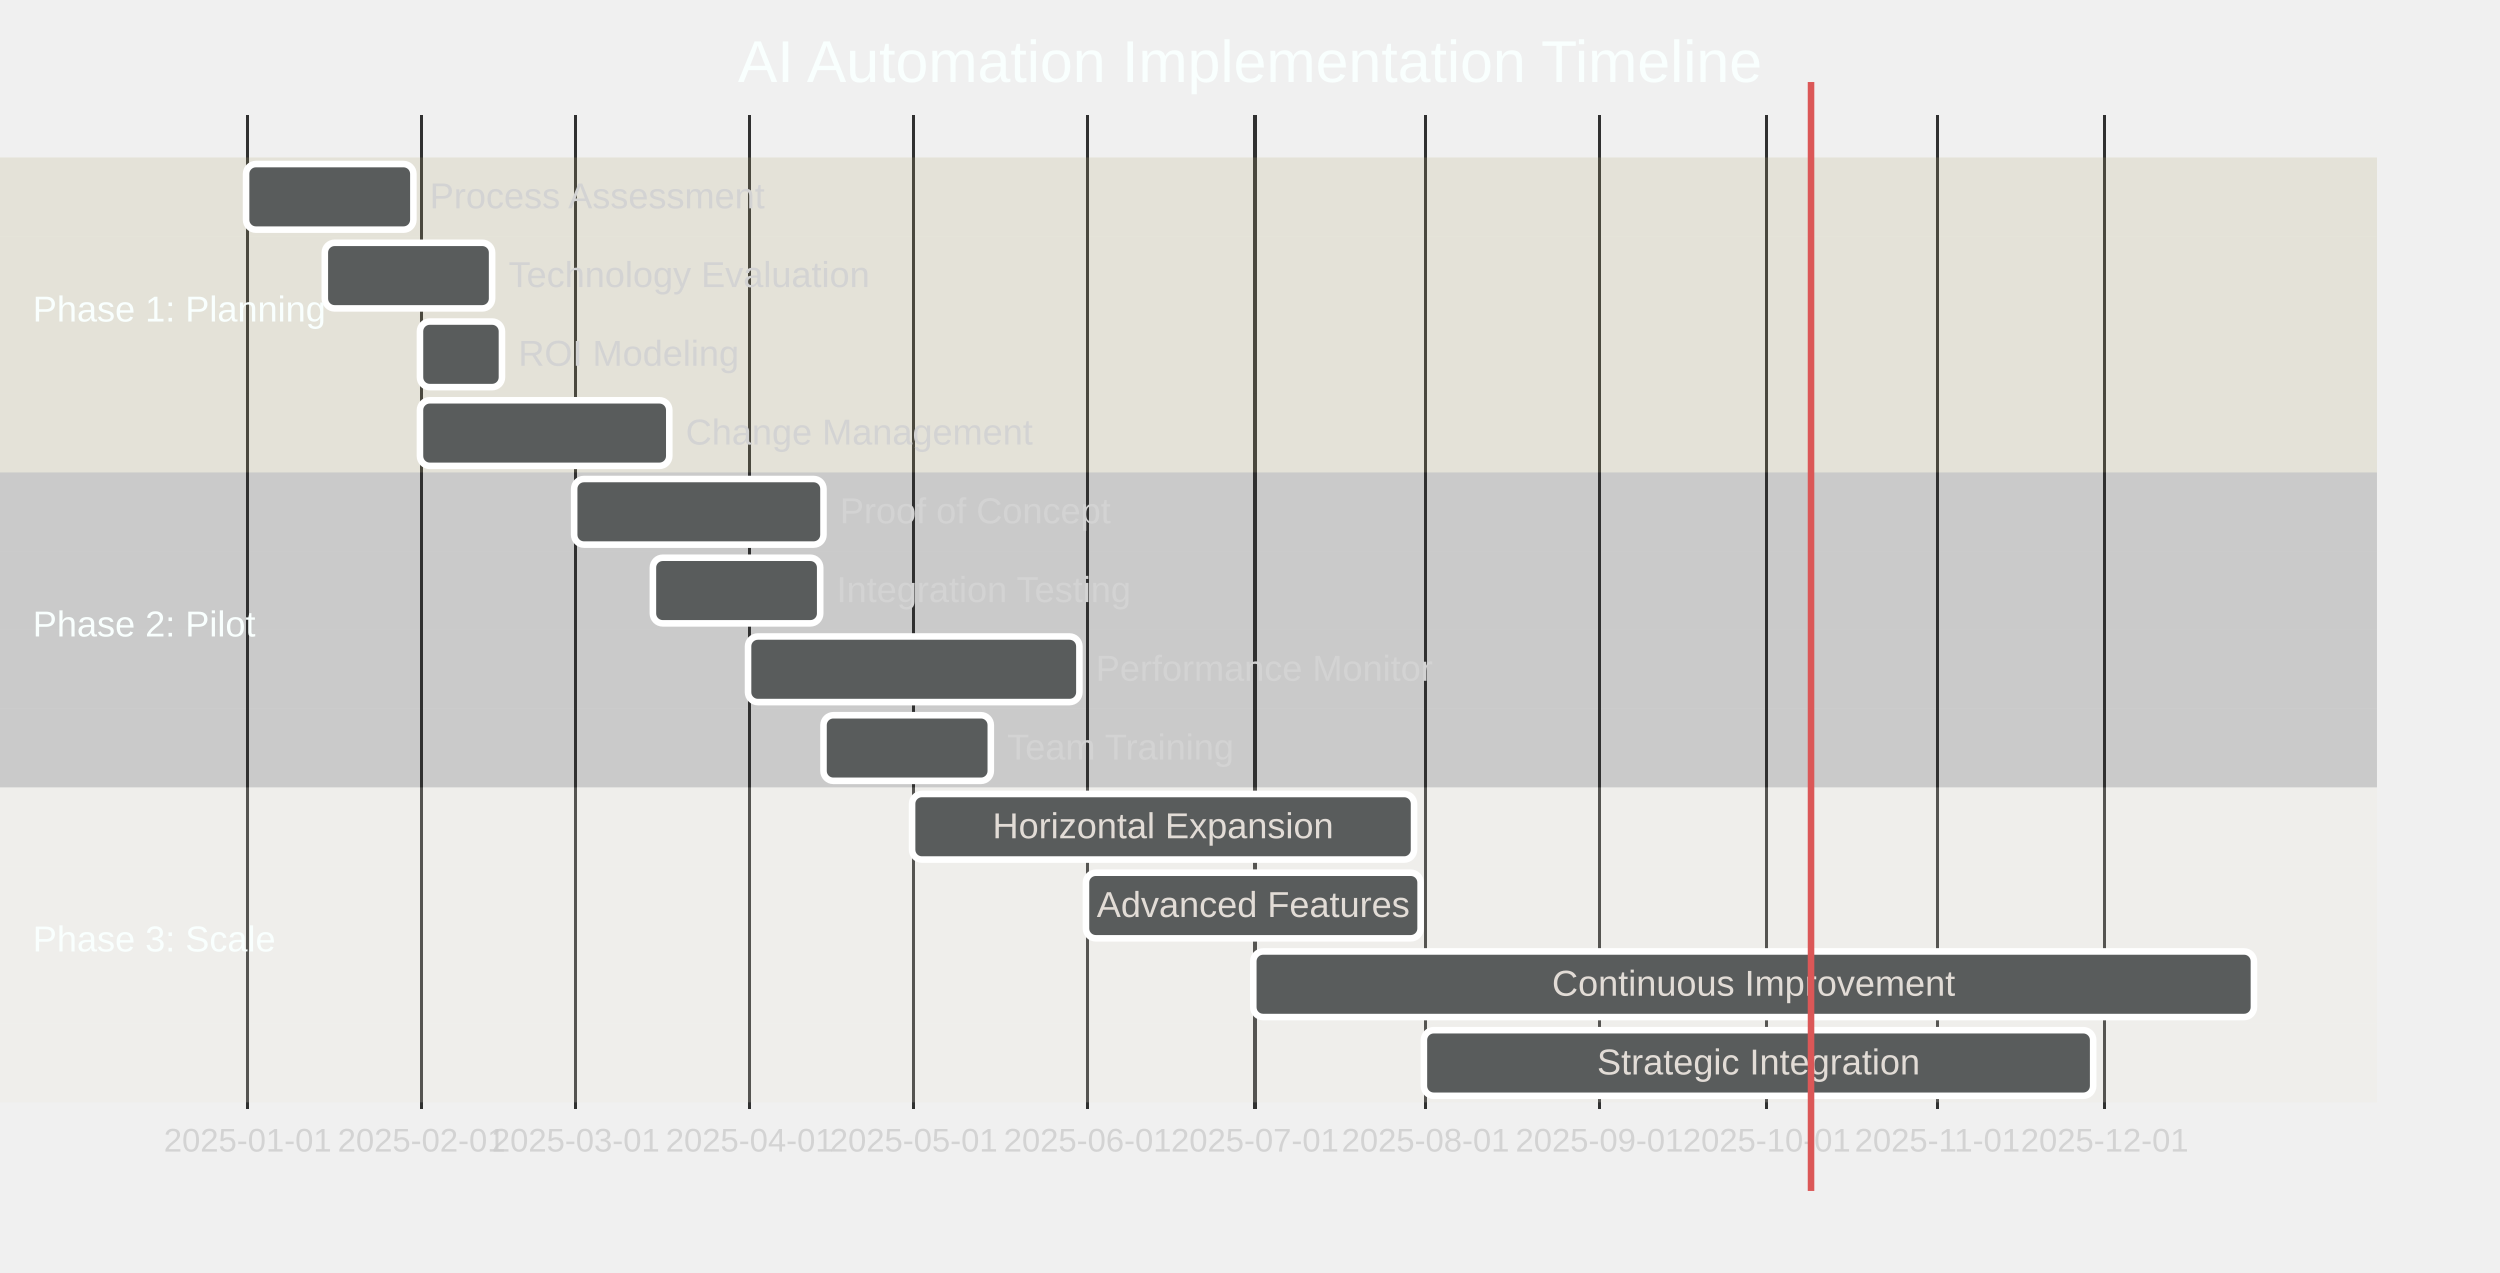
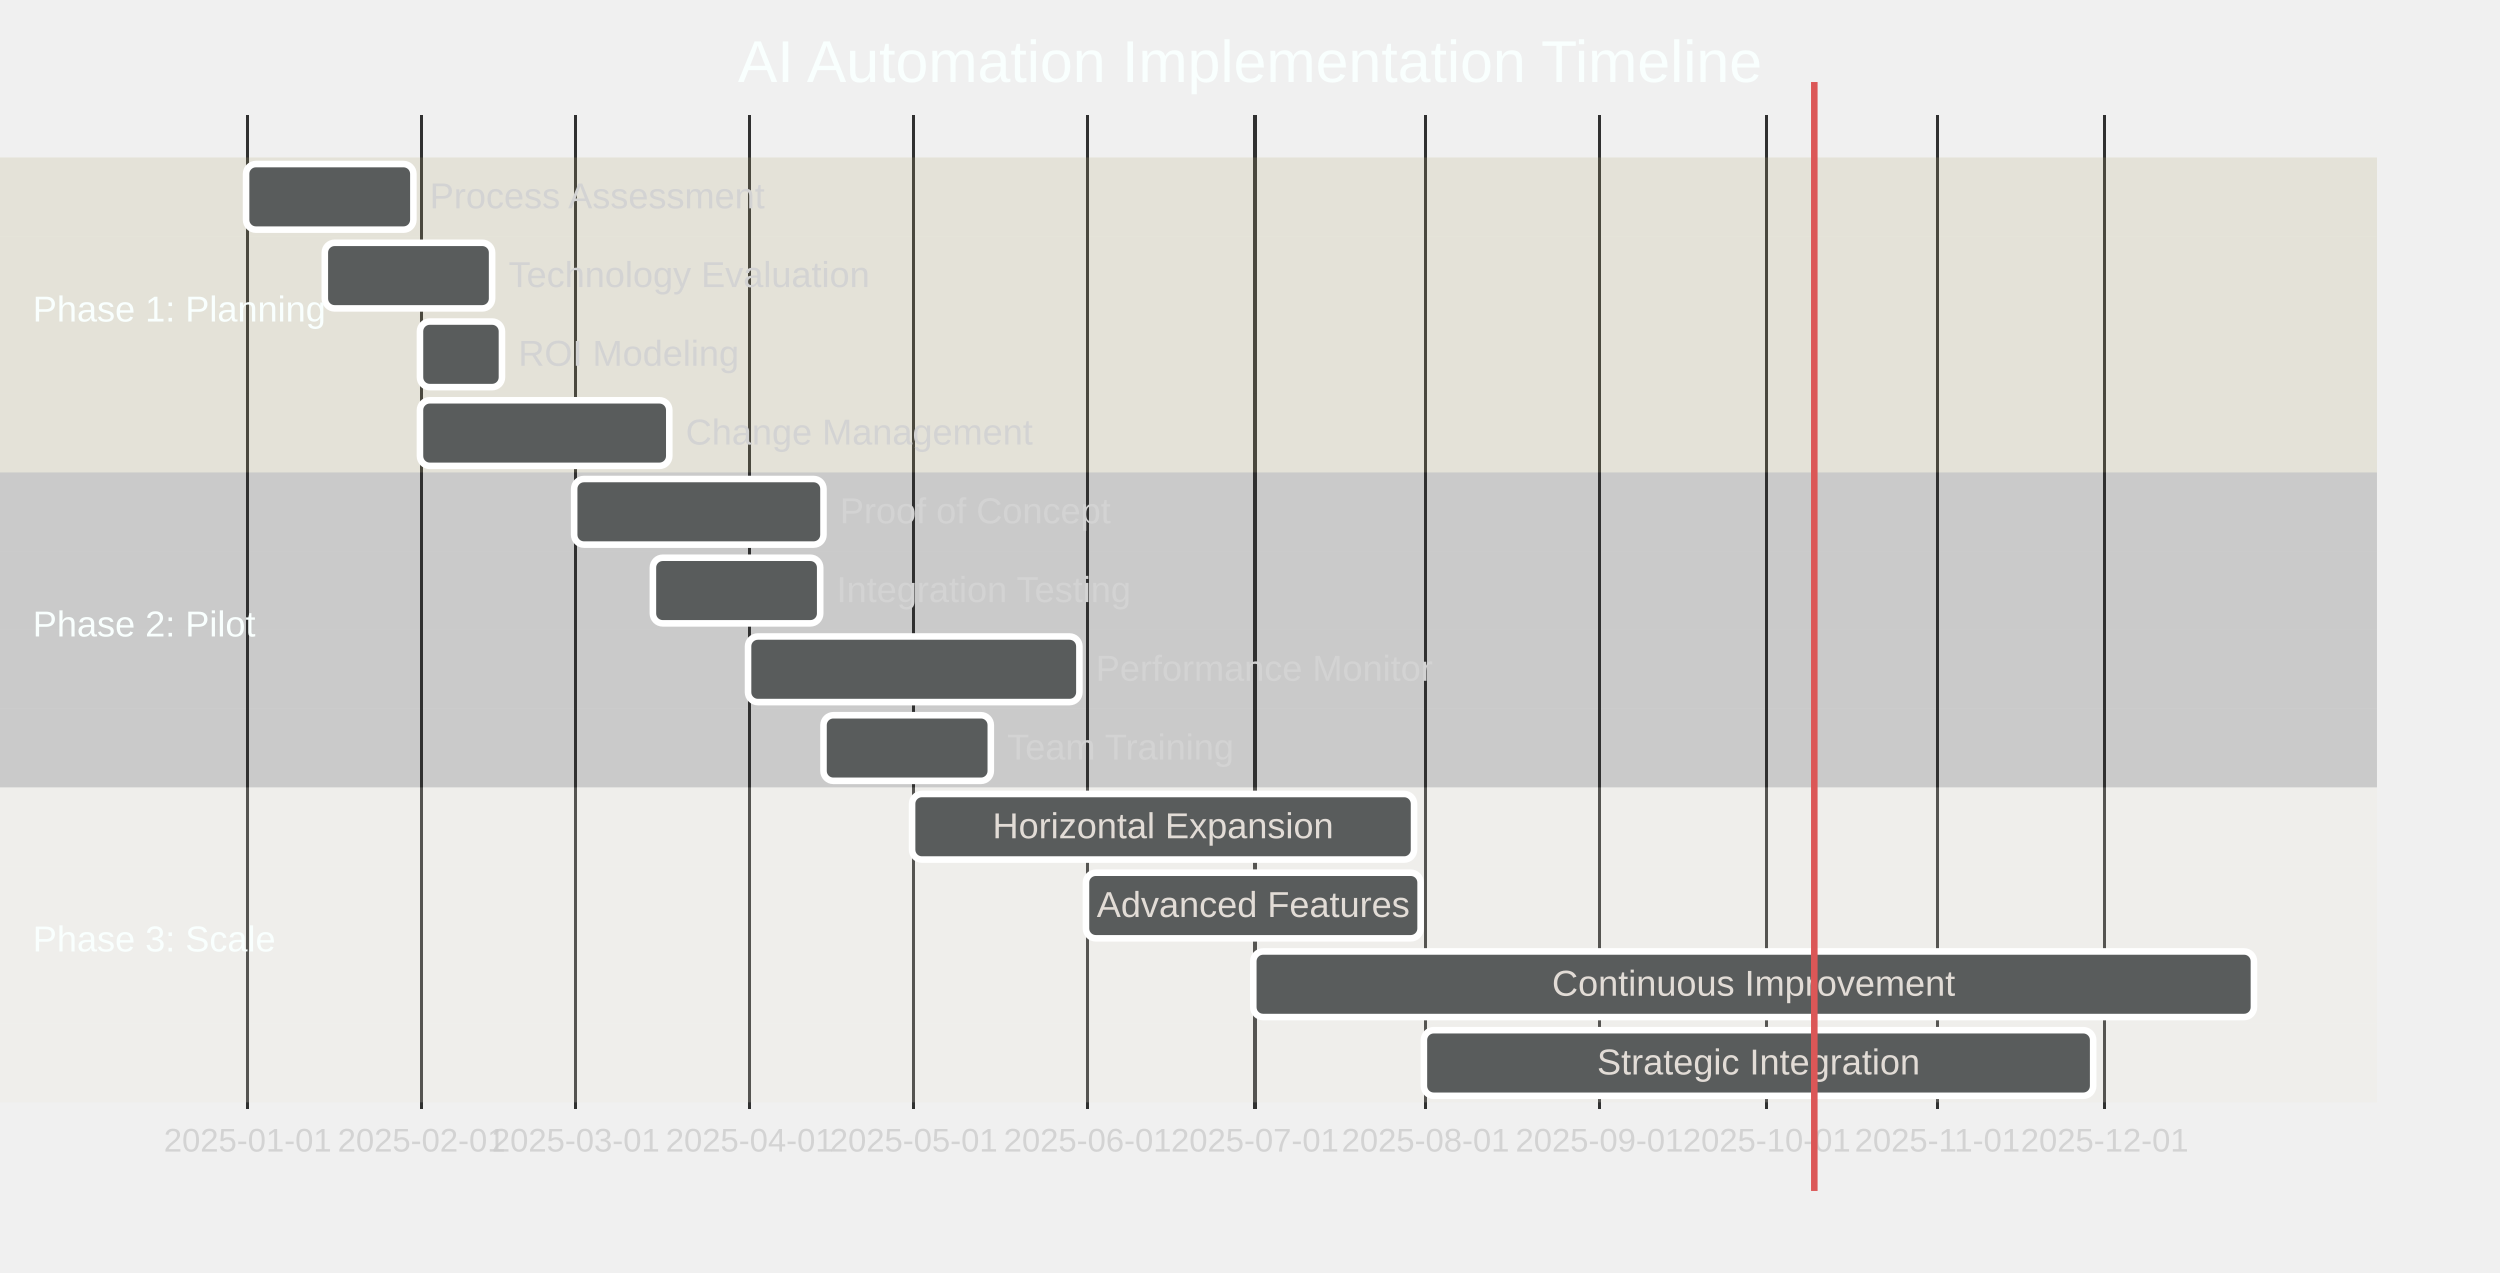
<svg xmlns="http://www.w3.org/2000/svg" aria-roledescription="gantt" role="graphics-document document" style="max-width: 762px; background-color: transparent;" viewBox="0 0 762 388" width="100%" id="my-svg">
  <style>#my-svg{font-family:"trebuchet ms",verdana,arial,sans-serif;font-size:16px;fill:#ccc;}#my-svg .error-icon{fill:#a44141;}#my-svg .error-text{fill:#ddd;stroke:#ddd;}#my-svg .edge-thickness-normal{stroke-width:2px;}#my-svg .edge-thickness-thick{stroke-width:3.5px;}#my-svg .edge-pattern-solid{stroke-dasharray:0;}#my-svg .edge-pattern-dashed{stroke-dasharray:3;}#my-svg .edge-pattern-dotted{stroke-dasharray:2;}#my-svg .marker{fill:lightgrey;stroke:lightgrey;}#my-svg .marker.cross{stroke:lightgrey;}#my-svg svg{font-family:"trebuchet ms",verdana,arial,sans-serif;font-size:16px;}#my-svg .mermaid-main-font{font-family:var(--mermaid-font-family, "trebuchet ms", verdana, arial, sans-serif);}#my-svg .exclude-range{fill:hsl(52.941, 28.814%, 48.431%);}#my-svg .section{stroke:none;opacity:0.2;}#my-svg .section0{fill:hsl(52.941, 28.814%, 58.431%);}#my-svg .section2{fill:#EAE8D9;}#my-svg .section1,#my-svg .section3{fill:#333;opacity:0.2;}#my-svg .sectionTitle0{fill:#F9FFFE;}#my-svg .sectionTitle1{fill:#F9FFFE;}#my-svg .sectionTitle2{fill:#F9FFFE;}#my-svg .sectionTitle3{fill:#F9FFFE;}#my-svg .sectionTitle{text-anchor:start;font-family:var(--mermaid-font-family, "trebuchet ms", verdana, arial, sans-serif);}#my-svg .grid .tick{stroke:lightgrey;opacity:0.8;shape-rendering:crispEdges;}#my-svg .grid .tick text{font-family:"trebuchet ms",verdana,arial,sans-serif;fill:#ccc;}#my-svg .grid path{stroke-width:0;}#my-svg .today{fill:none;stroke:#DB5757;stroke-width:2px;}#my-svg .task{stroke-width:2;}#my-svg .taskText{text-anchor:middle;font-family:var(--mermaid-font-family, "trebuchet ms", verdana, arial, sans-serif);}#my-svg .taskTextOutsideRight{fill:hsl(28.571, 17.355%, 86.275%);text-anchor:start;font-family:var(--mermaid-font-family, "trebuchet ms", verdana, arial, sans-serif);}#my-svg .taskTextOutsideLeft{fill:hsl(28.571, 17.355%, 86.275%);text-anchor:end;}#my-svg .task.clickable{cursor:pointer;}#my-svg .taskText.clickable{cursor:pointer;fill:#003163!important;font-weight:bold;}#my-svg .taskTextOutsideLeft.clickable{cursor:pointer;fill:#003163!important;font-weight:bold;}#my-svg .taskTextOutsideRight.clickable{cursor:pointer;fill:#003163!important;font-weight:bold;}#my-svg .taskText0,#my-svg .taskText1,#my-svg .taskText2,#my-svg .taskText3{fill:hsl(28.571, 17.355%, 86.275%);}#my-svg .task0,#my-svg .task1,#my-svg .task2,#my-svg .task3{fill:hsl(180, 1.587%, 35.353%);stroke:#ffffff;}#my-svg .taskTextOutside0,#my-svg .taskTextOutside2{fill:lightgrey;}#my-svg .taskTextOutside1,#my-svg .taskTextOutside3{fill:lightgrey;}#my-svg .active0,#my-svg .active1,#my-svg .active2,#my-svg .active3{fill:#81B1DB;stroke:#ffffff;}#my-svg .activeText0,#my-svg .activeText1,#my-svg .activeText2,#my-svg .activeText3{fill:hsl(28.571, 17.355%, 86.275%)!important;}#my-svg .done0,#my-svg .done1,#my-svg .done2,#my-svg .done3{stroke:grey;fill:lightgrey;stroke-width:2;}#my-svg .doneText0,#my-svg .doneText1,#my-svg .doneText2,#my-svg .doneText3{fill:hsl(28.571, 17.355%, 86.275%)!important;}#my-svg .crit0,#my-svg .crit1,#my-svg .crit2,#my-svg .crit3{stroke:#E83737;fill:#E83737;stroke-width:2;}#my-svg .activeCrit0,#my-svg .activeCrit1,#my-svg .activeCrit2,#my-svg .activeCrit3{stroke:#E83737;fill:#81B1DB;stroke-width:2;}#my-svg .doneCrit0,#my-svg .doneCrit1,#my-svg .doneCrit2,#my-svg .doneCrit3{stroke:#E83737;fill:lightgrey;stroke-width:2;cursor:pointer;shape-rendering:crispEdges;}#my-svg .milestone{transform:rotate(45deg) scale(0.8,0.8);}#my-svg .milestoneText{font-style:italic;}#my-svg .doneCritText0,#my-svg .doneCritText1,#my-svg .doneCritText2,#my-svg .doneCritText3{fill:hsl(28.571, 17.355%, 86.275%)!important;}#my-svg .activeCritText0,#my-svg .activeCritText1,#my-svg .activeCritText2,#my-svg .activeCritText3{fill:hsl(28.571, 17.355%, 86.275%)!important;}#my-svg .titleText{text-anchor:middle;font-size:18px;fill:#F9FFFE;font-family:var(--mermaid-font-family, "trebuchet ms", verdana, arial, sans-serif);}#my-svg :root{--mermaid-font-family:"trebuchet ms",verdana,arial,sans-serif;}</style>
  <g />
  <g text-anchor="middle" font-family="sans-serif" font-size="10" fill="none" transform="translate(75, 338)" class="grid">
    <path d="M0.5,-303V0.5H612.5V-303" stroke="currentColor" class="domain" />
    <g transform="translate(0.5,0)" opacity="1" class="tick">
      <line y2="-303" stroke="currentColor" />
      <text style="text-anchor: middle;" font-size="10" stroke="none" dy="1em" y="3" fill="#000">2025-01-01</text>
    </g>
    <g transform="translate(53.5,0)" opacity="1" class="tick">
      <line y2="-303" stroke="currentColor" />
      <text style="text-anchor: middle;" font-size="10" stroke="none" dy="1em" y="3" fill="#000">2025-02-01</text>
    </g>
    <g transform="translate(100.5,0)" opacity="1" class="tick">
      <line y2="-303" stroke="currentColor" />
      <text style="text-anchor: middle;" font-size="10" stroke="none" dy="1em" y="3" fill="#000">2025-03-01</text>
    </g>
    <g transform="translate(153.5,0)" opacity="1" class="tick">
      <line y2="-303" stroke="currentColor" />
      <text style="text-anchor: middle;" font-size="10" stroke="none" dy="1em" y="3" fill="#000">2025-04-01</text>
    </g>
    <g transform="translate(203.5,0)" opacity="1" class="tick">
      <line y2="-303" stroke="currentColor" />
      <text style="text-anchor: middle;" font-size="10" stroke="none" dy="1em" y="3" fill="#000">2025-05-01</text>
    </g>
    <g transform="translate(256.5,0)" opacity="1" class="tick">
      <line y2="-303" stroke="currentColor" />
      <text style="text-anchor: middle;" font-size="10" stroke="none" dy="1em" y="3" fill="#000">2025-06-01</text>
    </g>
    <g transform="translate(307.5,0)" opacity="1" class="tick">
      <line y2="-303" stroke="currentColor" />
      <text style="text-anchor: middle;" font-size="10" stroke="none" dy="1em" y="3" fill="#000">2025-07-01</text>
    </g>
    <g transform="translate(359.5,0)" opacity="1" class="tick">
      <line y2="-303" stroke="currentColor" />
      <text style="text-anchor: middle;" font-size="10" stroke="none" dy="1em" y="3" fill="#000">2025-08-01</text>
    </g>
    <g transform="translate(412.5,0)" opacity="1" class="tick">
      <line y2="-303" stroke="currentColor" />
      <text style="text-anchor: middle;" font-size="10" stroke="none" dy="1em" y="3" fill="#000">2025-09-01</text>
    </g>
    <g transform="translate(463.5,0)" opacity="1" class="tick">
      <line y2="-303" stroke="currentColor" />
      <text style="text-anchor: middle;" font-size="10" stroke="none" dy="1em" y="3" fill="#000">2025-10-01</text>
    </g>
    <g transform="translate(515.5,0)" opacity="1" class="tick">
      <line y2="-303" stroke="currentColor" />
      <text style="text-anchor: middle;" font-size="10" stroke="none" dy="1em" y="3" fill="#000">2025-11-01</text>
    </g>
    <g transform="translate(566.5,0)" opacity="1" class="tick">
      <line y2="-303" stroke="currentColor" />
      <text style="text-anchor: middle;" font-size="10" stroke="none" dy="1em" y="3" fill="#000">2025-12-01</text>
    </g>
  </g>
  <g>
    <rect class="section section0" height="24" width="724.5" y="48" x="0" />
    <rect class="section section0" height="24" width="724.5" y="72" x="0" />
    <rect class="section section0" height="24" width="724.5" y="96" x="0" />
    <rect class="section section0" height="24" width="724.5" y="120" x="0" />
    <rect class="section section1" height="24" width="724.5" y="144" x="0" />
    <rect class="section section1" height="24" width="724.5" y="168" x="0" />
    <rect class="section section1" height="24" width="724.5" y="192" x="0" />
    <rect class="section section1" height="24" width="724.5" y="216" x="0" />
    <rect class="section section2" height="24" width="724.5" y="240" x="0" />
    <rect class="section section2" height="24" width="724.5" y="264" x="0" />
    <rect class="section section2" height="24" width="724.5" y="288" x="0" />
    <rect class="section section2" height="24" width="724.5" y="312" x="0" />
  </g>
  <g>
    <rect class="task task0" transform-origin="100.5px 60px" height="20" width="51" y="50" x="75" ry="3" rx="3" id="task1" />
    <rect class="task task0" transform-origin="124.5px 84px" height="20" width="51" y="74" x="99" ry="3" rx="3" id="task2" />
    <rect class="task task0" transform-origin="140.5px 108px" height="20" width="25" y="98" x="128" ry="3" rx="3" id="task3" />
    <rect class="task task0" transform-origin="166px 132px" height="20" width="76" y="122" x="128" ry="3" rx="3" id="task4" />
    <rect class="task task1" transform-origin="213px 156px" height="20" width="76" y="146" x="175" ry="3" rx="3" id="task5" />
    <rect class="task task1" transform-origin="224.5px 180px" height="20" width="51" y="170" x="199" ry="3" rx="3" id="task6" />
    <rect class="task task1" transform-origin="278.5px 204px" height="20" width="101" y="194" x="228" ry="3" rx="3" id="task7" />
    <rect class="task task1" transform-origin="276.5px 228px" height="20" width="51" y="218" x="251" ry="3" rx="3" id="task8" />
    <rect class="task task2" transform-origin="354.5px 252px" height="20" width="153" y="242" x="278" ry="3" rx="3" id="task9" />
    <rect class="task task2" transform-origin="382px 276px" height="20" width="102" y="266" x="331" ry="3" rx="3" id="task10" />
    <rect class="task task2" transform-origin="534.5px 300px" height="20" width="305" y="290" x="382" ry="3" rx="3" id="task11" />
    <rect class="task task2" transform-origin="536px 324px" height="20" width="204" y="314" x="434" ry="3" rx="3" id="task12" />
    <text class="taskTextOutsideRight taskTextOutside0  width-102.09375" y="63.5" x="131" font-size="11" id="task1-text">Process Assessment     </text>
    <text class="taskTextOutsideRight taskTextOutside0  width-110.078125" y="87.5" x="155" font-size="11" id="task2-text">Technology Evaluation  </text>
    <text class="taskTextOutsideRight taskTextOutside0  width-67.265625" y="111.5" x="158" font-size="11" id="task3-text">ROI Modeling          </text>
    <text class="taskTextOutsideRight taskTextOutside0  width-105.796875" y="135.5" x="209" font-size="11" id="task4-text">Change Management     </text>
    <text class="taskTextOutsideRight taskTextOutside1  width-82.5625" y="159.5" x="256" font-size="11" id="task5-text">Proof of Concept      </text>
    <text class="taskTextOutsideRight taskTextOutside1  width-89.703125" y="183.5" x="255" font-size="11" id="task6-text">Integration Testing   </text>
    <text class="taskTextOutsideRight taskTextOutside1  width-103.04296875" y="207.5" x="334" font-size="11" id="task7-text">Performance Monitor   </text>
    <text class="taskTextOutsideRight taskTextOutside1  width-69.09375" y="231.5" x="307" font-size="11" id="task8-text">Team Training         </text>
    <text class="taskText taskText2  width-103.953125" y="255.5" x="354.5" font-size="11" id="task9-text">Horizontal Expansion  </text>
    <text class="taskText taskText2  width-95.890625" y="279.5" x="382" font-size="11" id="task10-text">Advanced Features     </text>
    <text class="taskText taskText2  width-122.90625" y="303.5" x="534.5" font-size="11" id="task11-text">Continuous Improvement</text>
    <text class="taskText taskText2  width-98.453125" y="327.5" x="536" font-size="11" id="task12-text">Strategic Integration </text>
  </g>
  <g>
    <text class="sectionTitle sectionTitle0" font-size="11" y="98" x="10" dy="0em">
      <tspan x="10" alignment-baseline="central">Phase 1: Planning</tspan>
    </text>
    <text class="sectionTitle sectionTitle1" font-size="11" y="194" x="10" dy="0em">
      <tspan x="10" alignment-baseline="central">Phase 2: Pilot</tspan>
    </text>
    <text class="sectionTitle sectionTitle2" font-size="11" y="290" x="10" dy="0em">
      <tspan x="10" alignment-baseline="central">Phase 3: Scale</tspan>
    </text>
  </g>
  <g class="today">
-     <line class="today" y2="363" y1="25" x2="552" x1="552" />
+     <line class="today" y2="363" y1="25" x2="553" x1="553" />
  </g>
  <text class="titleText" y="25" x="381">AI Automation Implementation Timeline</text>
</svg>
